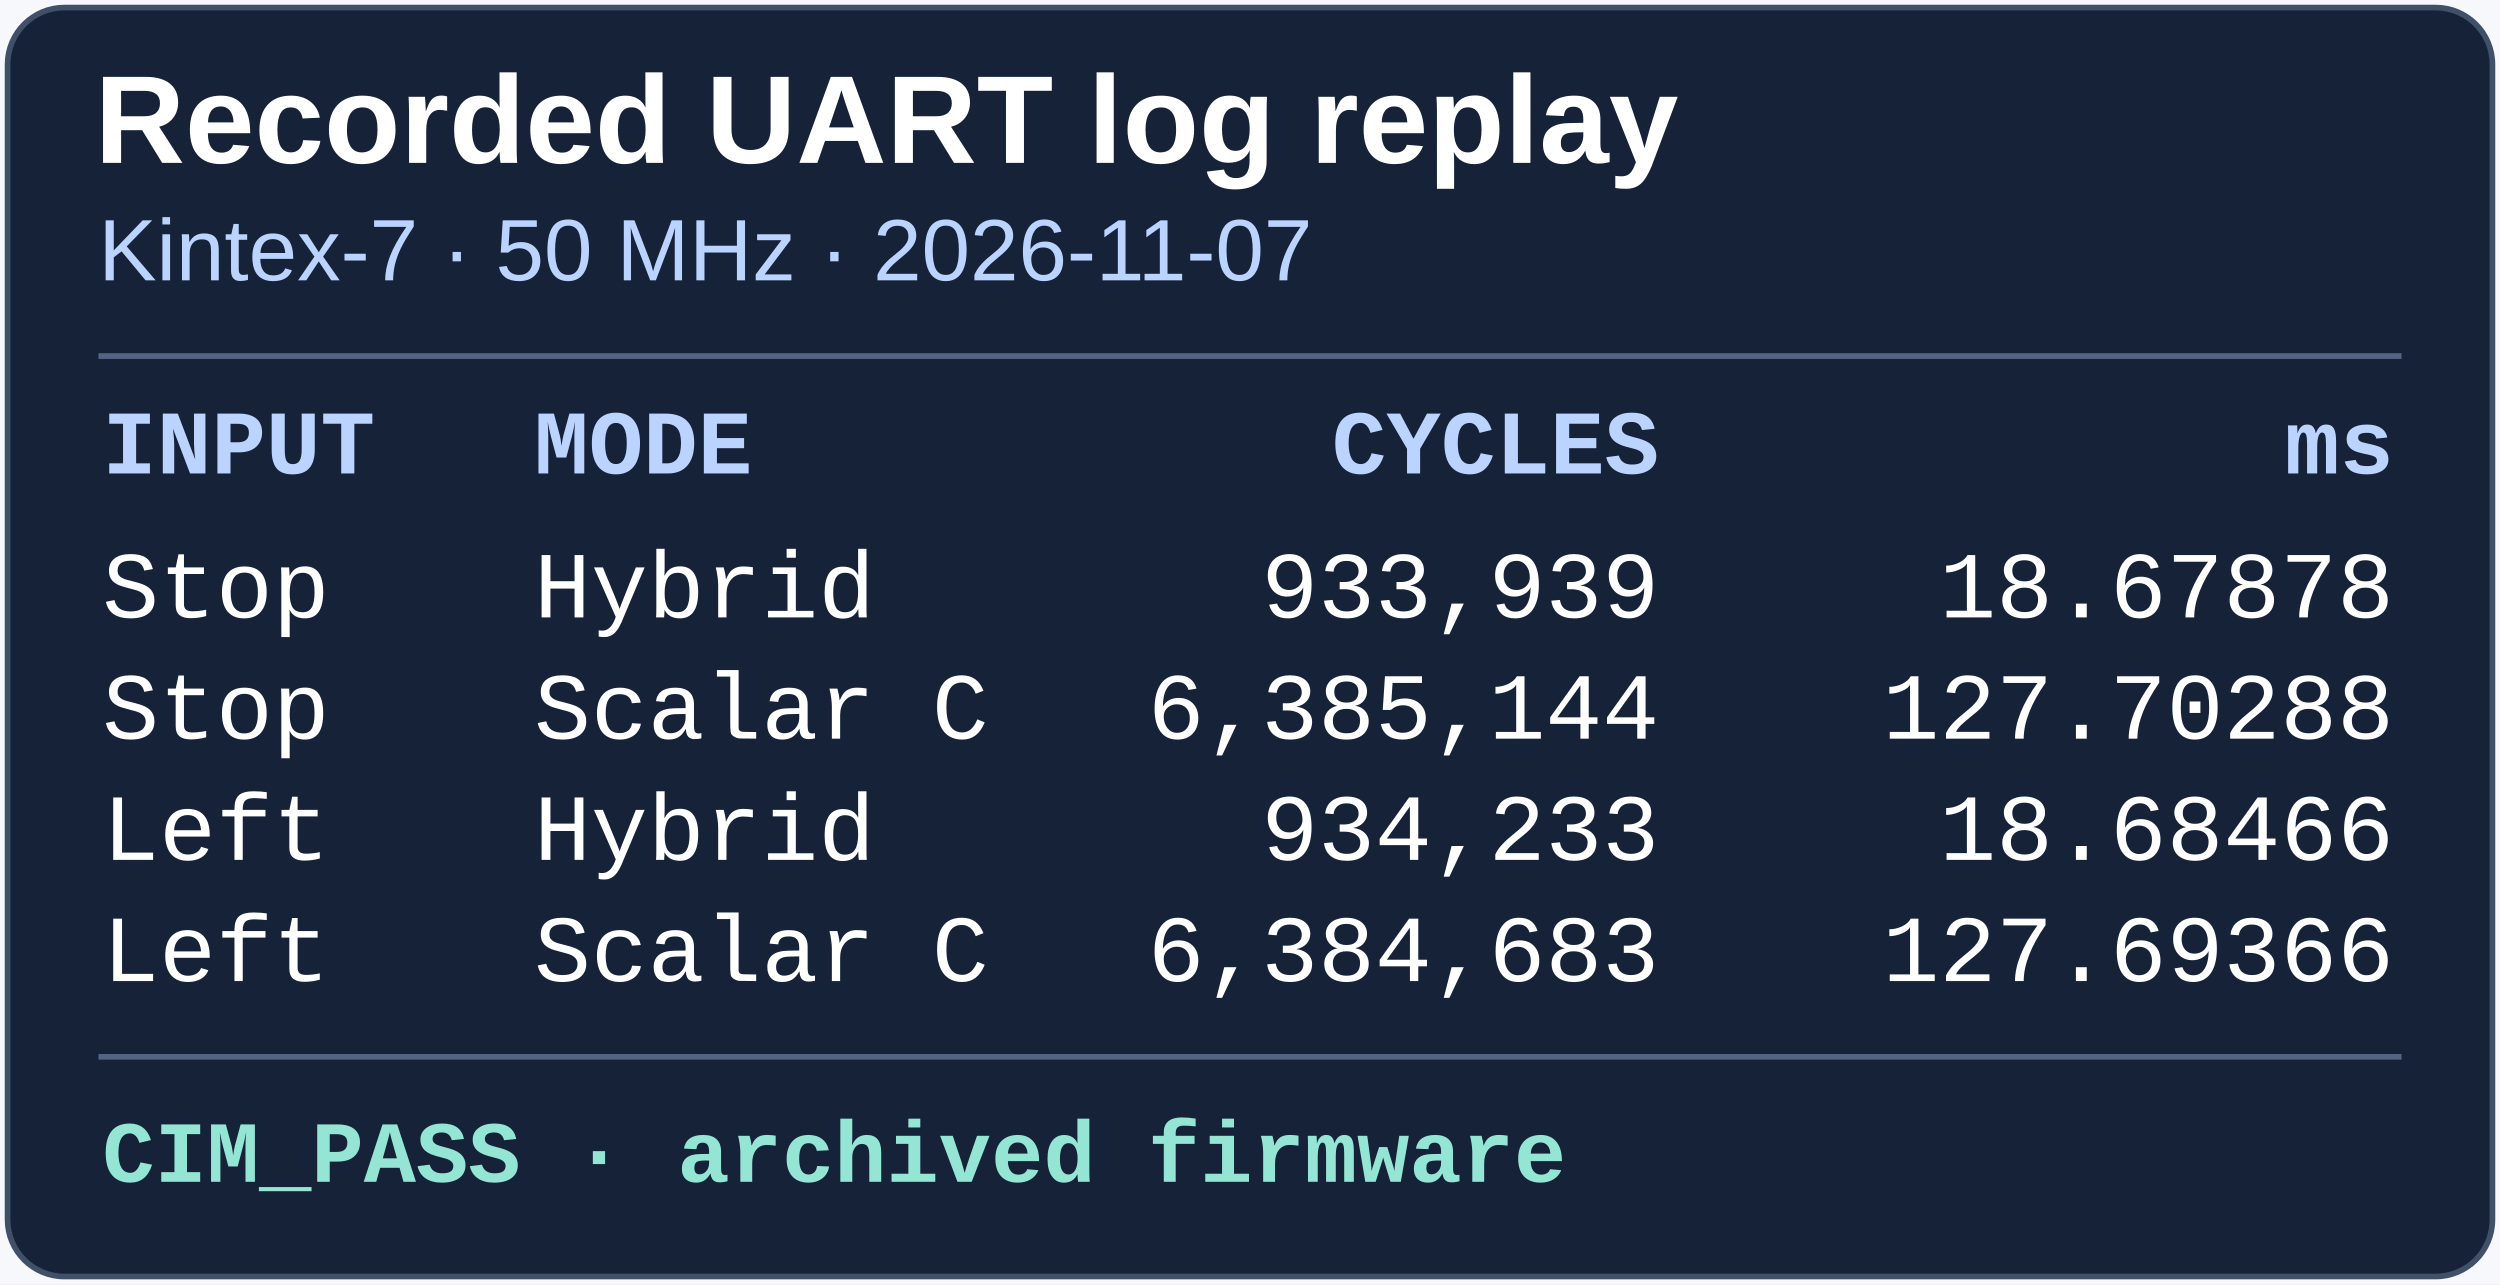
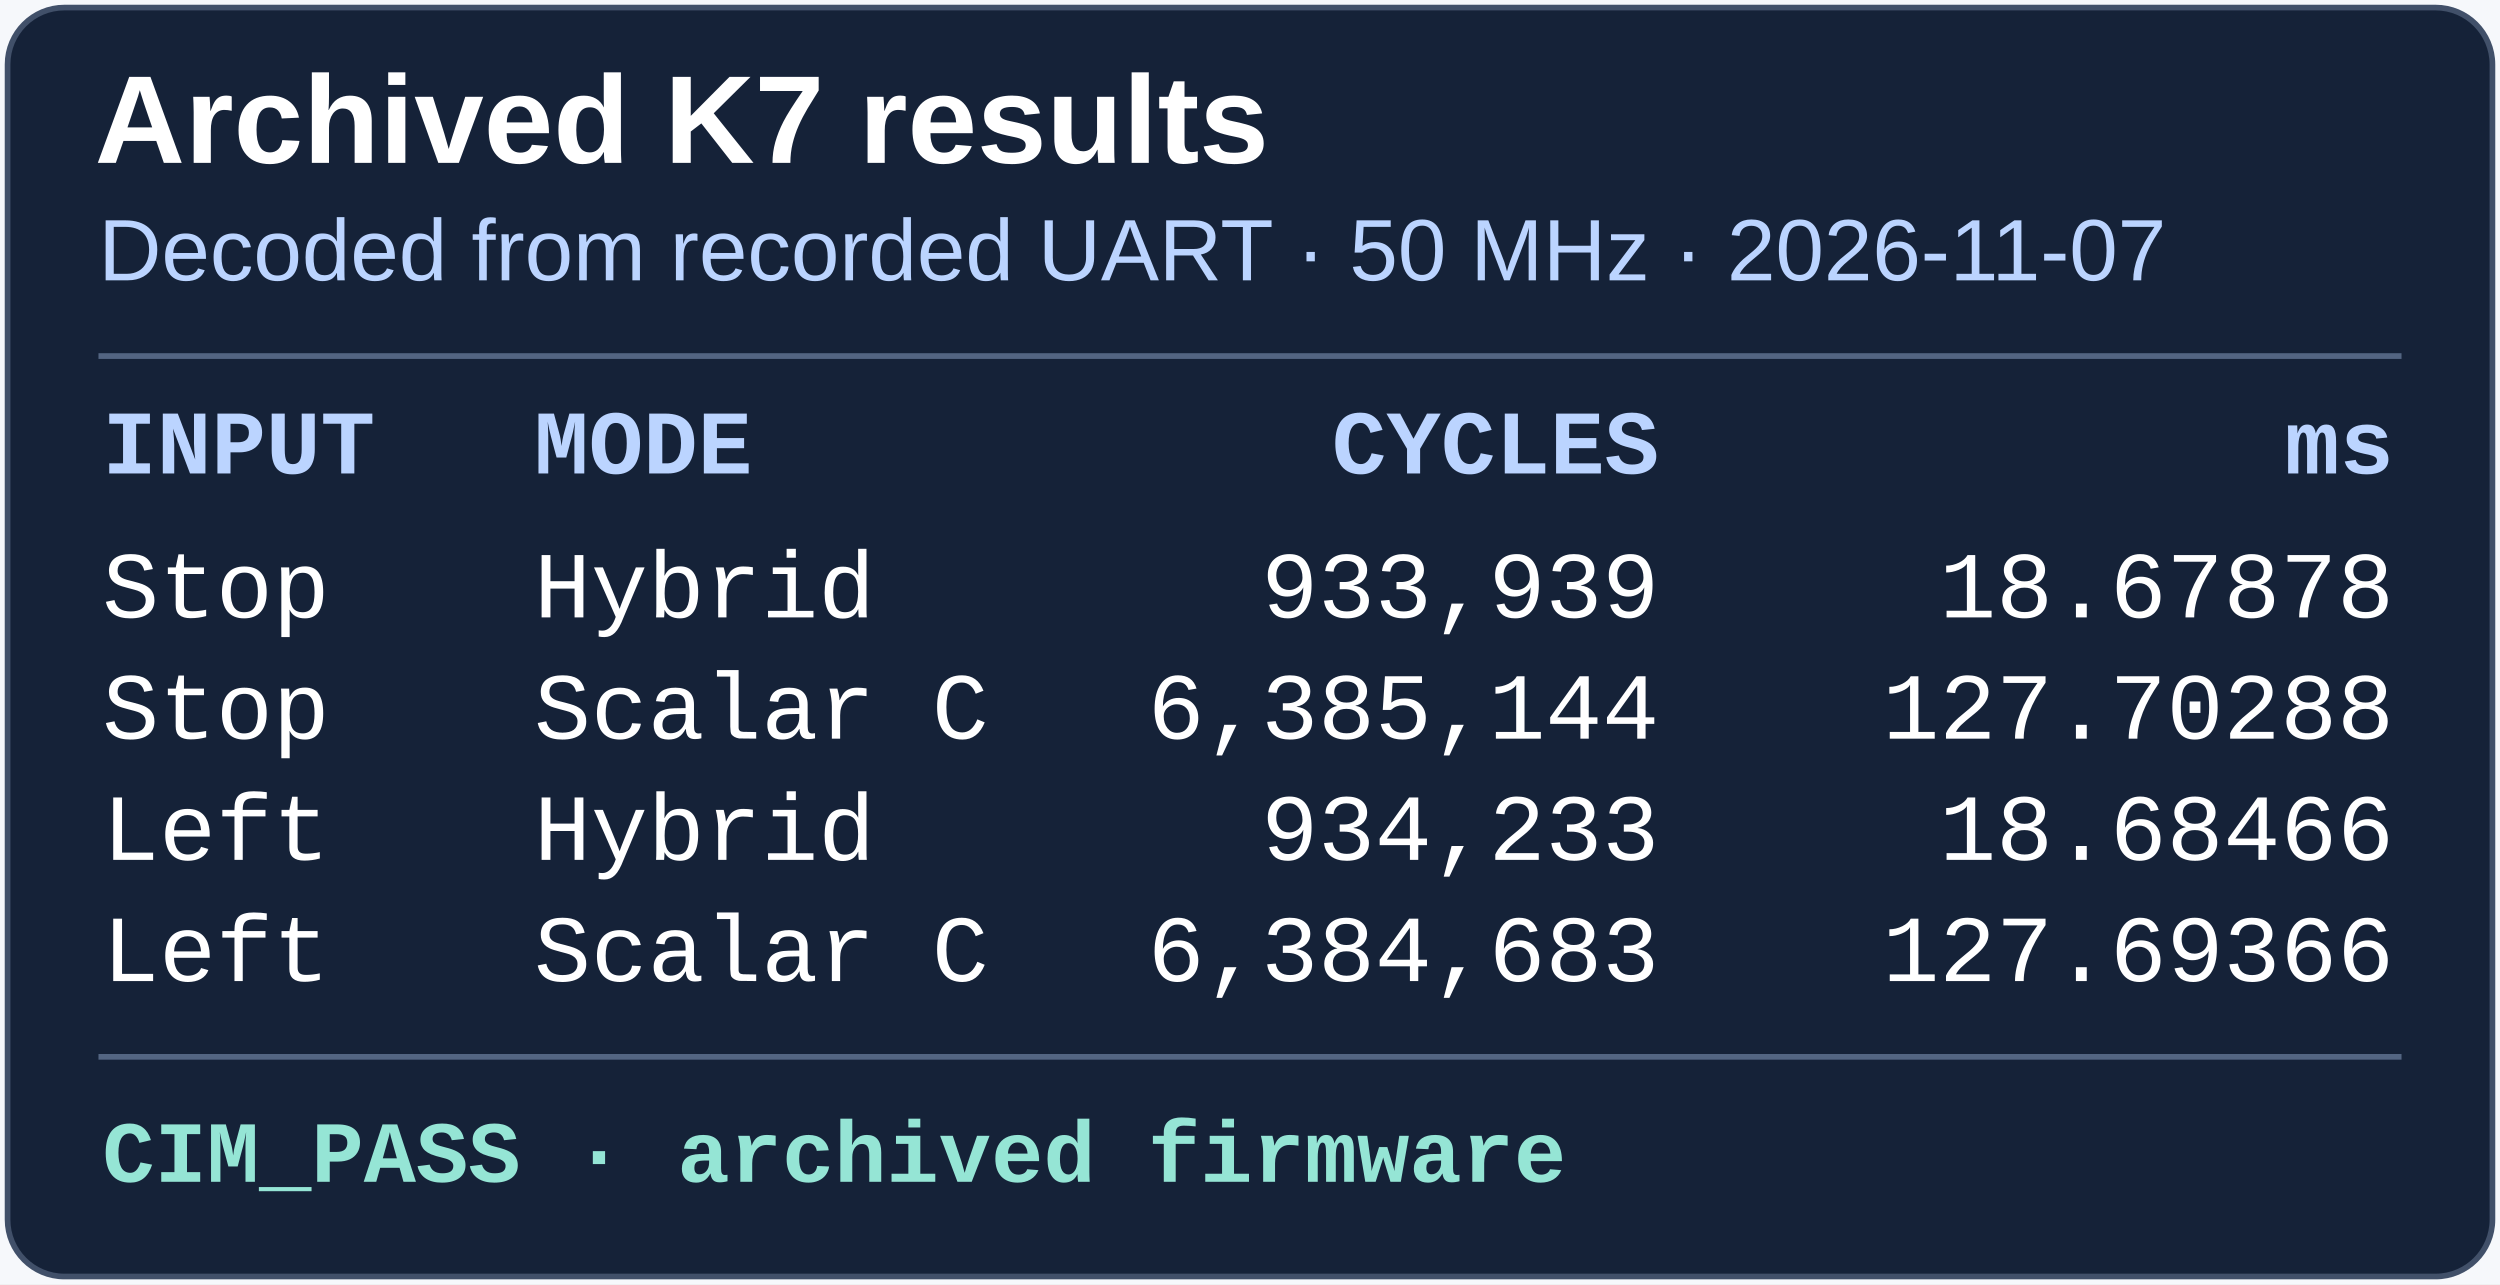
<svg xmlns="http://www.w3.org/2000/svg" width="660" height="339" viewBox="0 0 660 339" role="img" aria-labelledby="title desc">
  <rect x="0" y="0" width="660" height="339" rx="0" fill="#F6F8FB" stroke="none" stroke-width="1.5" />
  <rect x="2" y="2" width="656" height="335" rx="15" fill="#152238" stroke="#415069" stroke-width="1.5" />
-   <text x="25" y="43" fill="#FFFFFF" font-size="33" font-family="Arial, Liberation Sans, sans-serif" font-weight="700" text-anchor="start">Recorded UART log replay</text>
-   <text x="26" y="74" fill="#BBD4FF" font-size="23" font-family="Arial, Liberation Sans, sans-serif" font-weight="400" text-anchor="start">Kintex-7 · 50 MHz · 2026-11-07</text>
+   <text x="25" y="43" fill="#FFFFFF" font-size="33" font-family="Arial, Liberation Sans, sans-serif" font-weight="700" text-anchor="start">Archived K7 results</text>
+   <text x="26" y="74" fill="#BBD4FF" font-size="23" font-family="Arial, Liberation Sans, sans-serif" font-weight="400" text-anchor="start">Decoded from recorded UART · 50 MHz · 2026-11-07</text>
  <polyline points="26,94 634,94" fill="none" stroke="#536582" stroke-width="1.5" stroke-linejoin="round" />
  <text x="27" y="125" fill="#BBD4FF" font-size="24" font-family="Consolas, Liberation Mono, monospace" font-weight="700" text-anchor="start">INPUT</text>
  <text x="141" y="125" fill="#BBD4FF" font-size="24" font-family="Consolas, Liberation Mono, monospace" font-weight="700" text-anchor="start">MODE</text>
  <text x="438" y="125" fill="#BBD4FF" font-size="24" font-family="Consolas, Liberation Mono, monospace" font-weight="700" text-anchor="end">CYCLES</text>
  <text x="632" y="125" fill="#BBD4FF" font-size="24" font-family="Consolas, Liberation Mono, monospace" font-weight="700" text-anchor="end">ms</text>
  <text x="27" y="163" fill="#FFFFFF" font-size="25" font-family="Consolas, Liberation Mono, monospace" font-weight="400" text-anchor="start">Stop</text>
  <text x="141" y="163" fill="#FFFFFF" font-size="25" font-family="Consolas, Liberation Mono, monospace" font-weight="400" text-anchor="start">Hybrid</text>
  <text x="438" y="163" fill="#FFFFFF" font-size="25" font-family="Consolas, Liberation Mono, monospace" font-weight="400" text-anchor="end">933,939</text>
  <text x="632" y="163" fill="#FFFFFF" font-size="25" font-family="Consolas, Liberation Mono, monospace" font-weight="400" text-anchor="end">18.67878</text>
  <text x="27" y="195" fill="#FFFFFF" font-size="25" font-family="Consolas, Liberation Mono, monospace" font-weight="400" text-anchor="start">Stop</text>
  <text x="141" y="195" fill="#FFFFFF" font-size="25" font-family="Consolas, Liberation Mono, monospace" font-weight="400" text-anchor="start">Scalar C</text>
  <text x="438" y="195" fill="#FFFFFF" font-size="25" font-family="Consolas, Liberation Mono, monospace" font-weight="400" text-anchor="end">6,385,144</text>
  <text x="632" y="195" fill="#FFFFFF" font-size="25" font-family="Consolas, Liberation Mono, monospace" font-weight="400" text-anchor="end">127.70288</text>
  <text x="27" y="227" fill="#FFFFFF" font-size="25" font-family="Consolas, Liberation Mono, monospace" font-weight="400" text-anchor="start">Left</text>
  <text x="141" y="227" fill="#FFFFFF" font-size="25" font-family="Consolas, Liberation Mono, monospace" font-weight="400" text-anchor="start">Hybrid</text>
  <text x="438" y="227" fill="#FFFFFF" font-size="25" font-family="Consolas, Liberation Mono, monospace" font-weight="400" text-anchor="end">934,233</text>
  <text x="632" y="227" fill="#FFFFFF" font-size="25" font-family="Consolas, Liberation Mono, monospace" font-weight="400" text-anchor="end">18.68466</text>
  <text x="27" y="259" fill="#FFFFFF" font-size="25" font-family="Consolas, Liberation Mono, monospace" font-weight="400" text-anchor="start">Left</text>
  <text x="141" y="259" fill="#FFFFFF" font-size="25" font-family="Consolas, Liberation Mono, monospace" font-weight="400" text-anchor="start">Scalar C</text>
  <text x="438" y="259" fill="#FFFFFF" font-size="25" font-family="Consolas, Liberation Mono, monospace" font-weight="400" text-anchor="end">6,384,683</text>
  <text x="632" y="259" fill="#FFFFFF" font-size="25" font-family="Consolas, Liberation Mono, monospace" font-weight="400" text-anchor="end">127.69366</text>
  <polyline points="26,279 634,279" fill="none" stroke="#536582" stroke-width="1.5" stroke-linejoin="round" />
  <text x="27" y="312" fill="#95E5D5" font-size="23" font-family="Consolas, Liberation Mono, monospace" font-weight="700" text-anchor="start">CIM_PASS  ·  archived firmware</text>
</svg>
